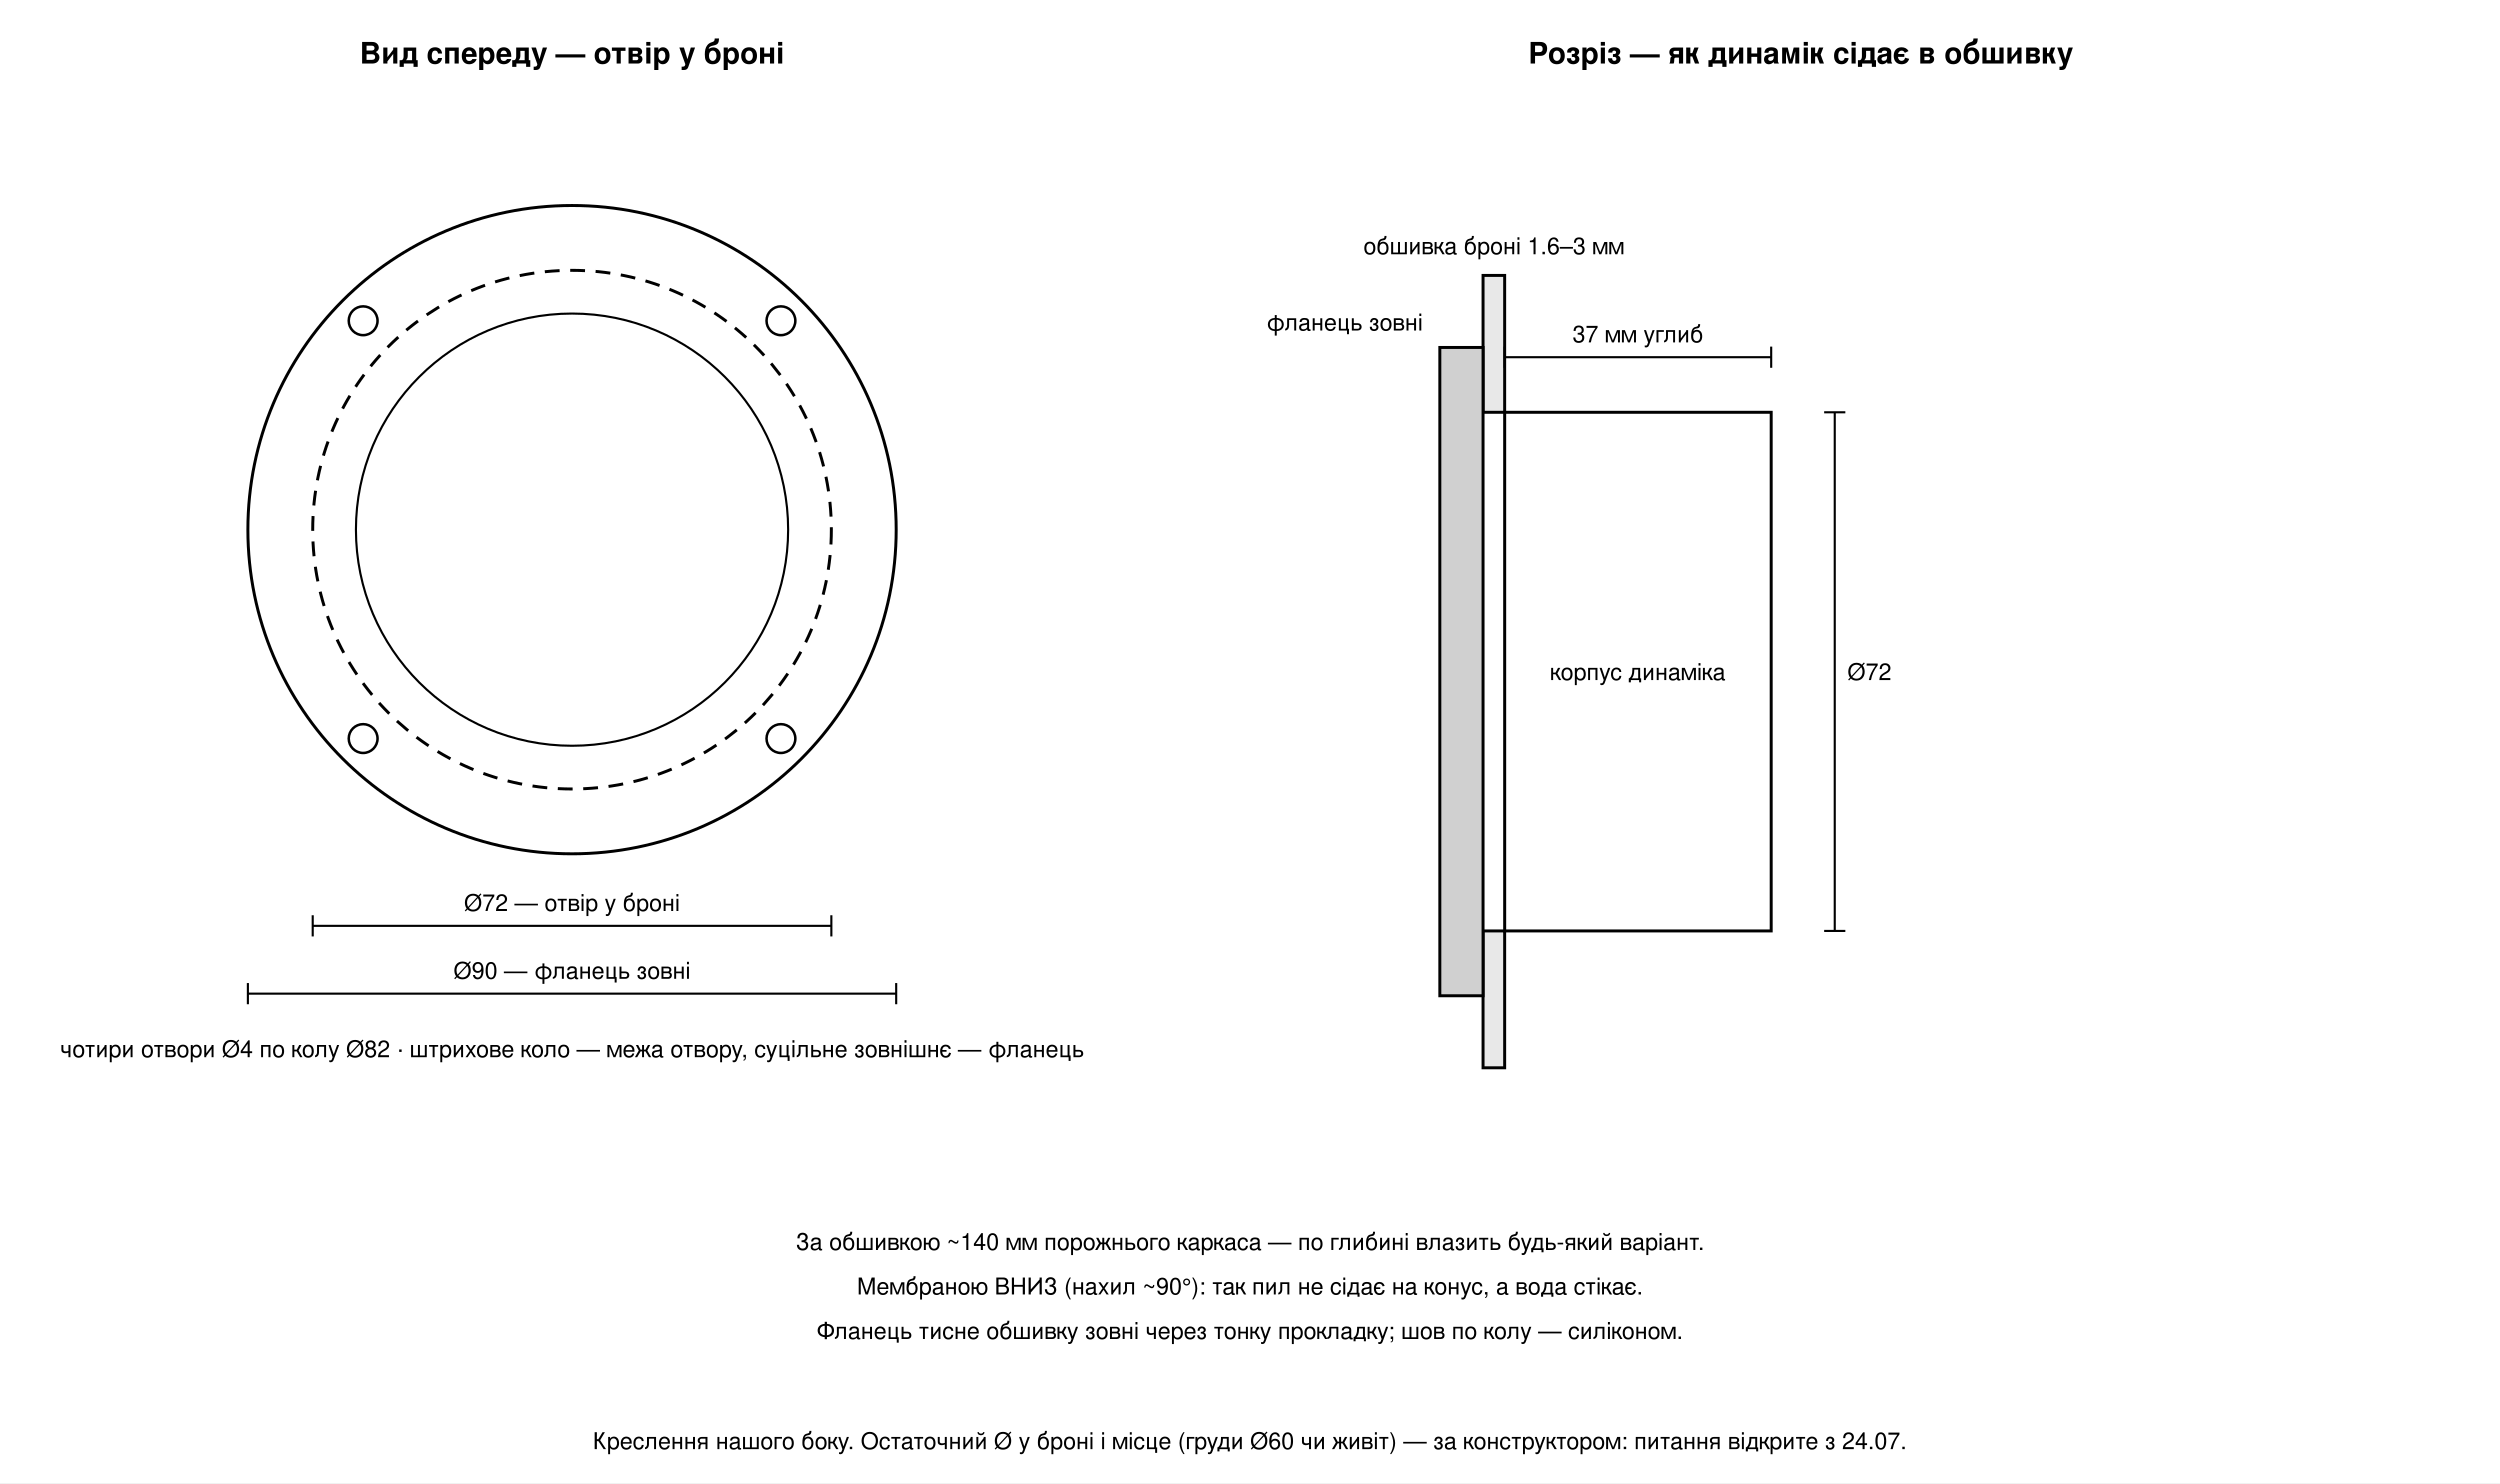
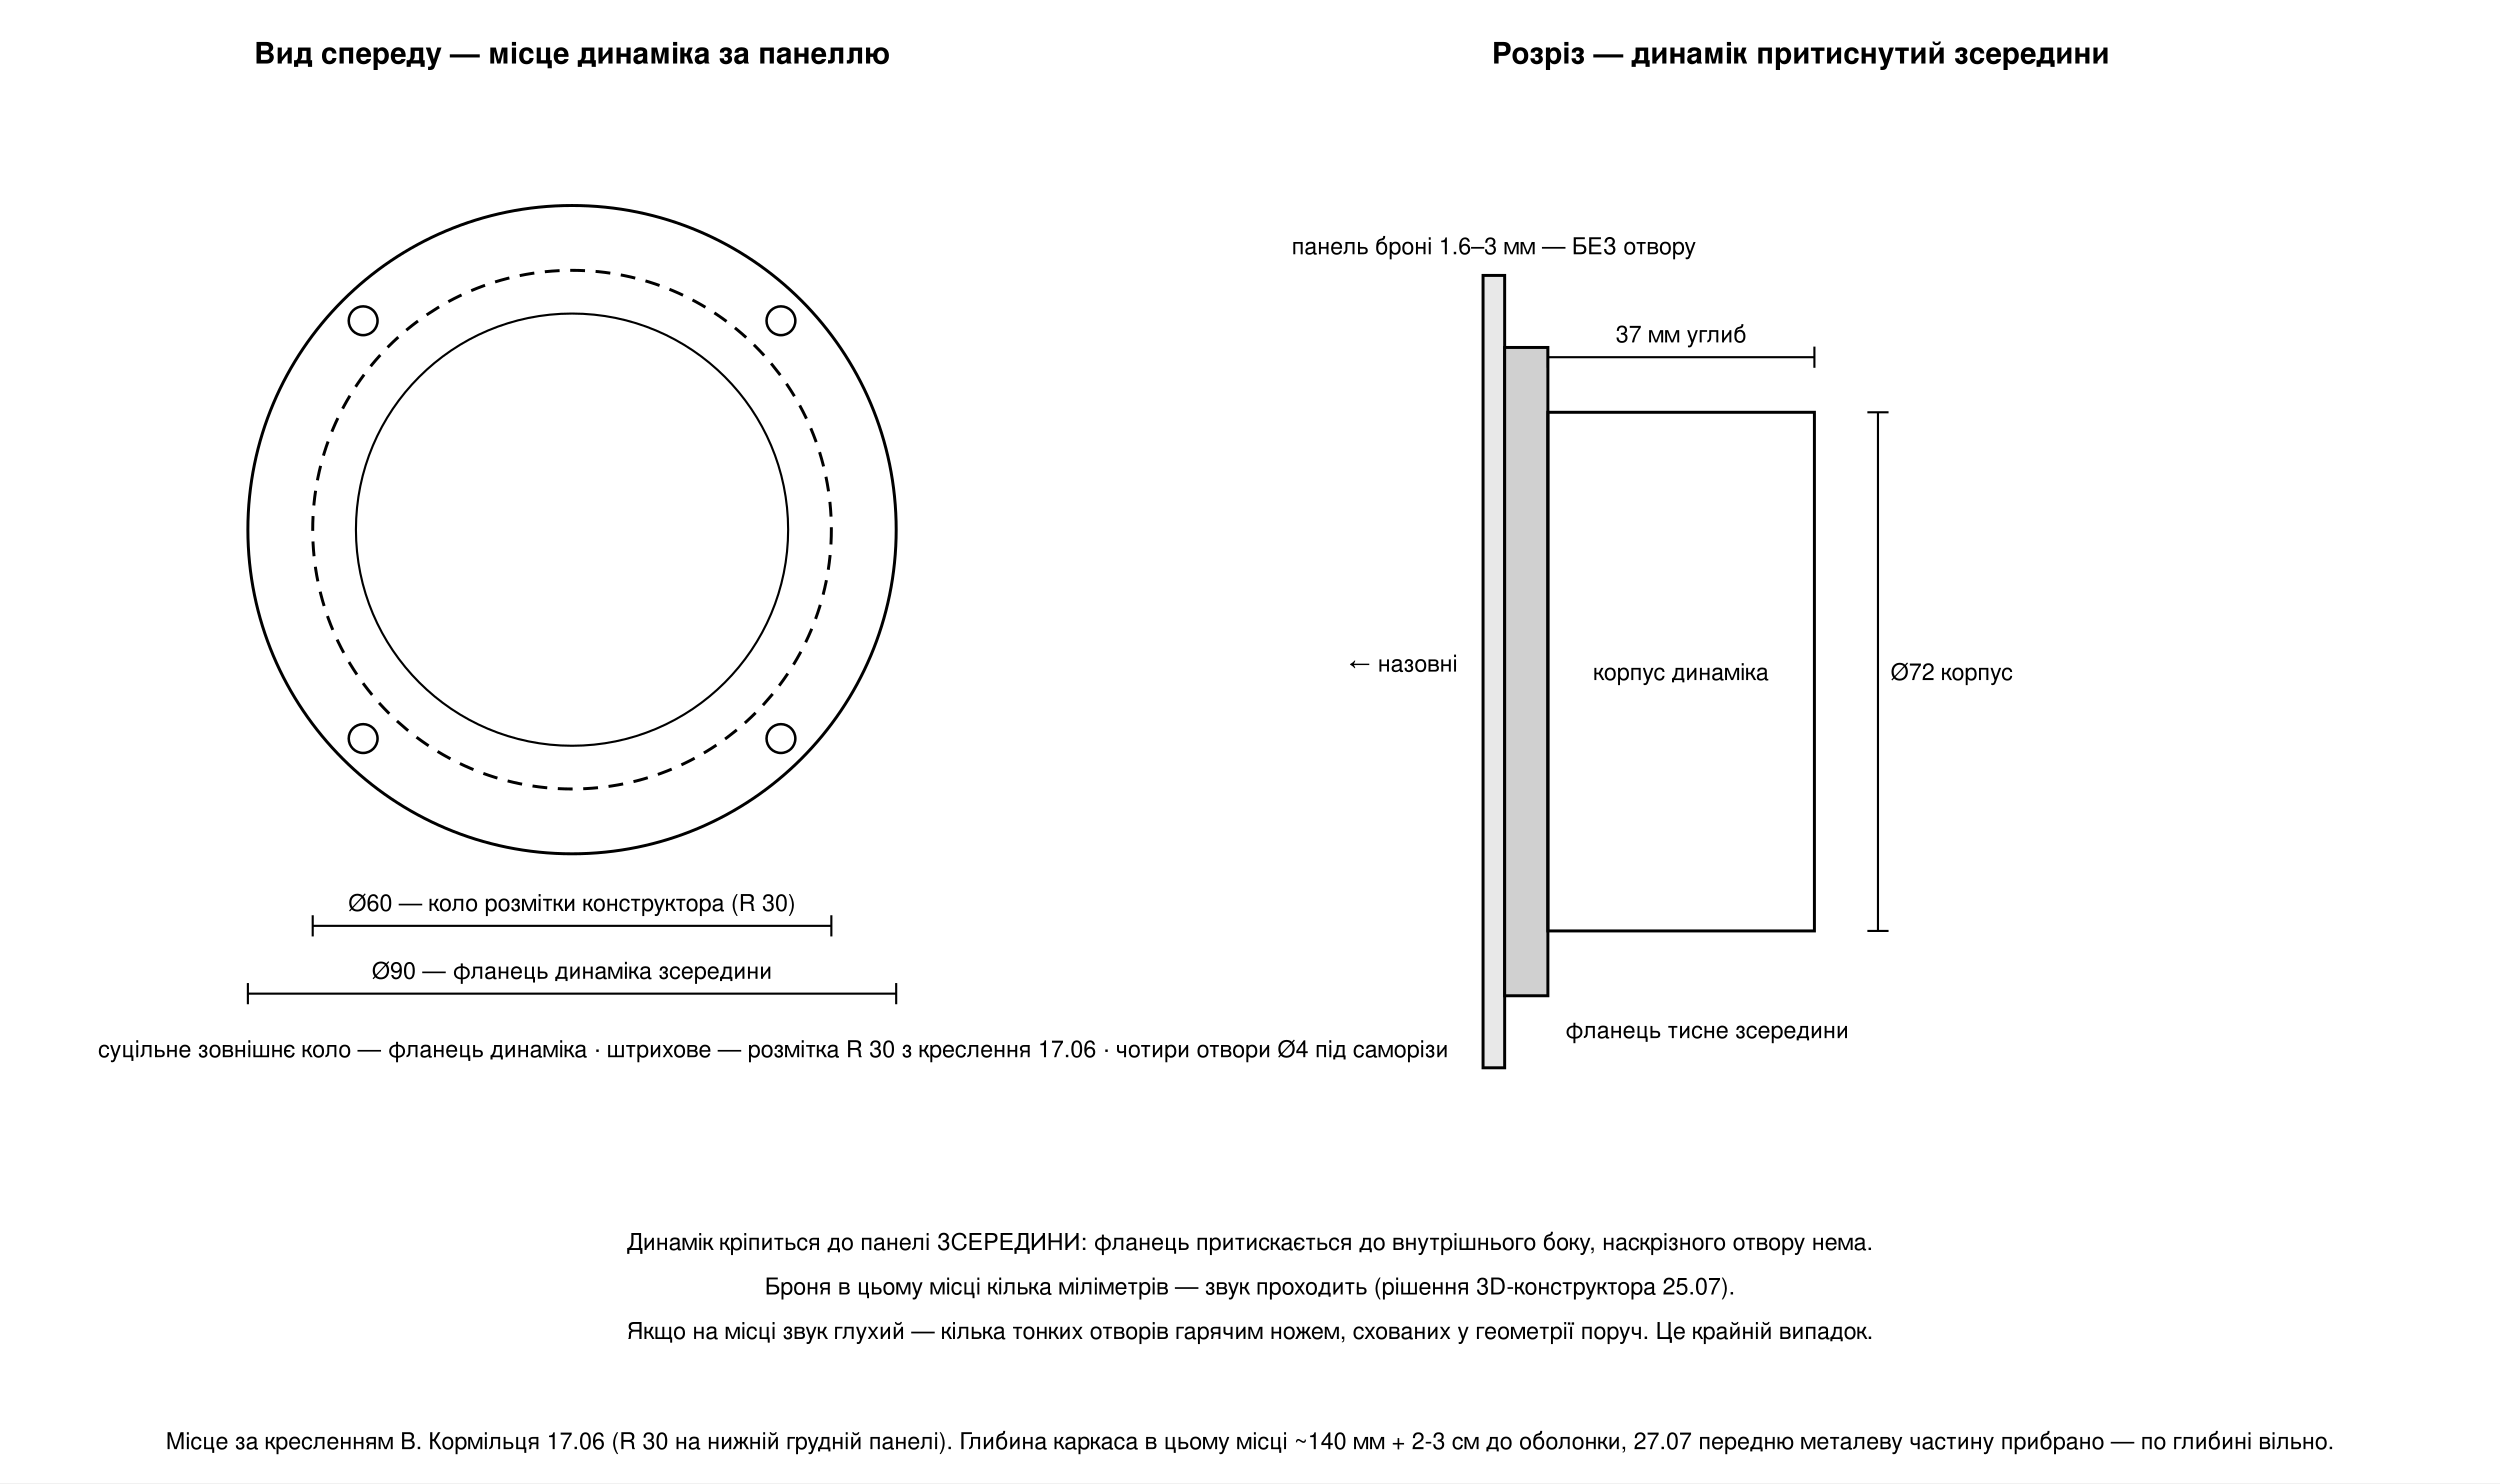
<svg xmlns="http://www.w3.org/2000/svg" width="1180" height="700" viewBox="0 0 1180 700">
  <rect width="1180" height="700" fill="#fff" />
-   <text x="270.0" y="30.0" font-family="Helvetica, Arial" font-size="14" text-anchor="middle" font-weight="bold">Вид спереду — отвір у броні</text>
+   <text x="270.0" y="30.0" font-family="Helvetica, Arial" font-size="14" text-anchor="middle" font-weight="bold">Вид спереду — місце динаміка за панеллю</text>
  <circle cx="270.0" cy="250.0" r="153.0" fill="none" stroke="#000" stroke-width="1.4" />
  <circle cx="270.0" cy="250.0" r="122.4" fill="none" stroke="#000" stroke-width="1.4" stroke-dasharray="7,5" />
  <circle cx="270.0" cy="250.0" r="102.0" fill="none" stroke="#000" stroke-width="1.0" />
  <circle cx="368.6" cy="348.6" r="6.8" fill="none" stroke="#000" stroke-width="1.2" />
  <circle cx="171.4" cy="348.6" r="6.8" fill="none" stroke="#000" stroke-width="1.2" />
  <circle cx="171.4" cy="151.4" r="6.8" fill="none" stroke="#000" stroke-width="1.2" />
  <circle cx="368.6" cy="151.4" r="6.8" fill="none" stroke="#000" stroke-width="1.2" />
  <line x1="147.6" y1="437.0" x2="392.4" y2="437.0" stroke="#000" stroke-width="1.0" />
  <line x1="147.6" y1="432.0" x2="147.6" y2="442.0" stroke="#000" stroke-width="1.0" />
  <line x1="392.4" y1="432.0" x2="392.4" y2="442.0" stroke="#000" stroke-width="1.0" />
-   <text x="270.0" y="430.0" font-family="Helvetica, Arial" font-size="11" text-anchor="middle" font-weight="normal">Ø72 — отвір у броні</text>
+   <text x="270.0" y="430.0" font-family="Helvetica, Arial" font-size="11" text-anchor="middle" font-weight="normal">Ø60 — коло розмітки конструктора (R 30)</text>
  <line x1="117.0" y1="469.0" x2="423.0" y2="469.0" stroke="#000" stroke-width="1.0" />
  <line x1="117.0" y1="464.0" x2="117.0" y2="474.0" stroke="#000" stroke-width="1.0" />
  <line x1="423.0" y1="464.0" x2="423.0" y2="474.0" stroke="#000" stroke-width="1.0" />
-   <text x="270.0" y="462.0" font-family="Helvetica, Arial" font-size="11" text-anchor="middle" font-weight="normal">Ø90 — фланець зовні</text>
-   <text x="270.0" y="499.0" font-family="Helvetica, Arial" font-size="11" text-anchor="middle" font-weight="normal">чотири отвори Ø4 по колу Ø82 · штрихове коло — межа отвору, суцільне зовнішнє — фланець</text>
-   <text x="850.0" y="30.0" font-family="Helvetica, Arial" font-size="14" text-anchor="middle" font-weight="bold">Розріз — як динамік сідає в обшивку</text>
+   <text x="270.0" y="462.0" font-family="Helvetica, Arial" font-size="11" text-anchor="middle" font-weight="normal">Ø90 — фланець динаміка зсередини</text>
+   <text x="365.0" y="499.0" font-family="Helvetica, Arial" font-size="11" text-anchor="middle" font-weight="normal">суцільне зовнішнє коло — фланець динаміка · штрихове — розмітка R 30 з креслення 17.06 · чотири отвори Ø4 під саморізи</text>
+   <text x="850.0" y="30.0" font-family="Helvetica, Arial" font-size="14" text-anchor="middle" font-weight="bold">Розріз — динамік притиснутий зсередини</text>
  <rect x="700.0" y="130.0" width="10.2" height="374.0" fill="#e8e8e8" stroke="#000" stroke-width="1.4" />
-   <text x="705.1" y="120.0" font-family="Helvetica, Arial" font-size="11" text-anchor="middle" font-weight="normal">обшивка броні 1.6–3 мм</text>
-   <rect x="699.0" y="194.6" width="12.2" height="244.8" fill="#fff" stroke="#000" stroke-width="0" />
-   <line x1="700.0" y1="194.6" x2="710.2" y2="194.6" stroke="#000" stroke-width="1.4" />
-   <line x1="700.0" y1="439.4" x2="710.2" y2="439.4" stroke="#000" stroke-width="1.4" />
-   <rect x="710.2" y="194.6" width="125.8" height="244.8" fill="none" stroke="#000" stroke-width="1.4" />
-   <text x="773.1" y="321.0" font-family="Helvetica, Arial" font-size="11" text-anchor="middle" font-weight="normal">корпус динаміка</text>
-   <rect x="679.6" y="164.0" width="20.4" height="306.0" fill="#d0d0d0" stroke="#000" stroke-width="1.4" />
-   <text x="671.6" y="156.0" font-family="Helvetica, Arial" font-size="11" text-anchor="end" font-weight="normal">фланець зовні</text>
-   <line x1="710.2" y1="168.6" x2="836.0" y2="168.6" stroke="#000" stroke-width="1.0" />
-   <line x1="710.2" y1="163.6" x2="710.2" y2="173.6" stroke="#000" stroke-width="1.0" />
-   <line x1="836.0" y1="163.6" x2="836.0" y2="173.6" stroke="#000" stroke-width="1.0" />
-   <text x="773.1" y="161.6" font-family="Helvetica, Arial" font-size="11" text-anchor="middle" font-weight="normal">37 мм углиб</text>
-   <line x1="866.0" y1="194.6" x2="866.0" y2="439.4" stroke="#000" stroke-width="1.0" />
-   <line x1="861.0" y1="194.6" x2="871.0" y2="194.6" stroke="#000" stroke-width="1.0" />
-   <line x1="861.0" y1="439.4" x2="871.0" y2="439.4" stroke="#000" stroke-width="1.0" />
-   <text x="872.0" y="321.0" font-family="Helvetica, Arial" font-size="11" text-anchor="start" font-weight="normal">Ø72</text>
-   <text x="590.0" y="590.0" font-family="Helvetica, Arial" font-size="11" text-anchor="middle" font-weight="normal">За обшивкою ~140 мм порожнього каркаса — по глибині влазить будь-який варіант.</text>
-   <text x="590.0" y="611.0" font-family="Helvetica, Arial" font-size="11" text-anchor="middle" font-weight="normal">Мембраною ВНИЗ (нахил ~90°): так пил не сідає на конус, а вода стікає.</text>
-   <text x="590.0" y="632.0" font-family="Helvetica, Arial" font-size="11" text-anchor="middle" font-weight="normal">Фланець тисне обшивку зовні через тонку прокладку; шов по колу — силіконом.</text>
-   <text x="590.0" y="684.0" font-family="Helvetica, Arial" font-size="11" text-anchor="middle" font-weight="normal">Креслення нашого боку. Остаточний Ø у броні і місце (груди Ø60 чи живіт) — за конструктором: питання відкрите з 24.07.</text>
+   <text x="705.1" y="120.0" font-family="Helvetica, Arial" font-size="11" text-anchor="middle" font-weight="normal">панель броні 1.6–3 мм — БЕЗ отвору</text>
+   <rect x="710.2" y="164.0" width="20.4" height="306.0" fill="#d0d0d0" stroke="#000" stroke-width="1.4" />
+   <text x="738.6" y="490.0" font-family="Helvetica, Arial" font-size="11" text-anchor="start" font-weight="normal">фланець тисне зсередини</text>
+   <rect x="730.6" y="194.6" width="125.8" height="244.8" fill="none" stroke="#000" stroke-width="1.4" />
+   <text x="793.5" y="321.0" font-family="Helvetica, Arial" font-size="11" text-anchor="middle" font-weight="normal">корпус динаміка</text>
+   <text x="688.0" y="317.0" font-family="Helvetica, Arial" font-size="11" text-anchor="end" font-weight="normal">← назовні</text>
+   <line x1="730.6" y1="168.6" x2="856.4" y2="168.6" stroke="#000" stroke-width="1.0" />
+   <line x1="730.6" y1="163.6" x2="730.6" y2="173.6" stroke="#000" stroke-width="1.0" />
+   <line x1="856.4" y1="163.6" x2="856.4" y2="173.6" stroke="#000" stroke-width="1.0" />
+   <text x="793.5" y="161.6" font-family="Helvetica, Arial" font-size="11" text-anchor="middle" font-weight="normal">37 мм углиб</text>
+   <line x1="886.4" y1="194.6" x2="886.4" y2="439.4" stroke="#000" stroke-width="1.0" />
+   <line x1="881.4" y1="194.6" x2="891.4" y2="194.6" stroke="#000" stroke-width="1.0" />
+   <line x1="881.4" y1="439.4" x2="891.4" y2="439.4" stroke="#000" stroke-width="1.0" />
+   <text x="892.4" y="321.0" font-family="Helvetica, Arial" font-size="11" text-anchor="start" font-weight="normal">Ø72 корпус</text>
+   <text x="590.0" y="590.0" font-family="Helvetica, Arial" font-size="11" text-anchor="middle" font-weight="normal">Динамік кріпиться до панелі ЗСЕРЕДИНИ: фланець притискається до внутрішнього боку, наскрізного отвору нема.</text>
+   <text x="590.0" y="611.0" font-family="Helvetica, Arial" font-size="11" text-anchor="middle" font-weight="normal">Броня в цьому місці кілька міліметрів — звук проходить (рішення 3D-конструктора 25.07).</text>
+   <text x="590.0" y="632.0" font-family="Helvetica, Arial" font-size="11" text-anchor="middle" font-weight="normal">Якщо на місці звук глухий — кілька тонких отворів гарячим ножем, схованих у геометрії поруч. Це крайній випадок.</text>
+   <text x="590.0" y="684.0" font-family="Helvetica, Arial" font-size="11" text-anchor="middle" font-weight="normal">Місце за кресленням В. Кормільця 17.06 (R 30 на нижній грудній панелі). Глибина каркаса в цьому місці ~140 мм + 2-3 см до оболонки, 27.07 передню металеву частину прибрано — по глибині вільно.</text>
</svg>
